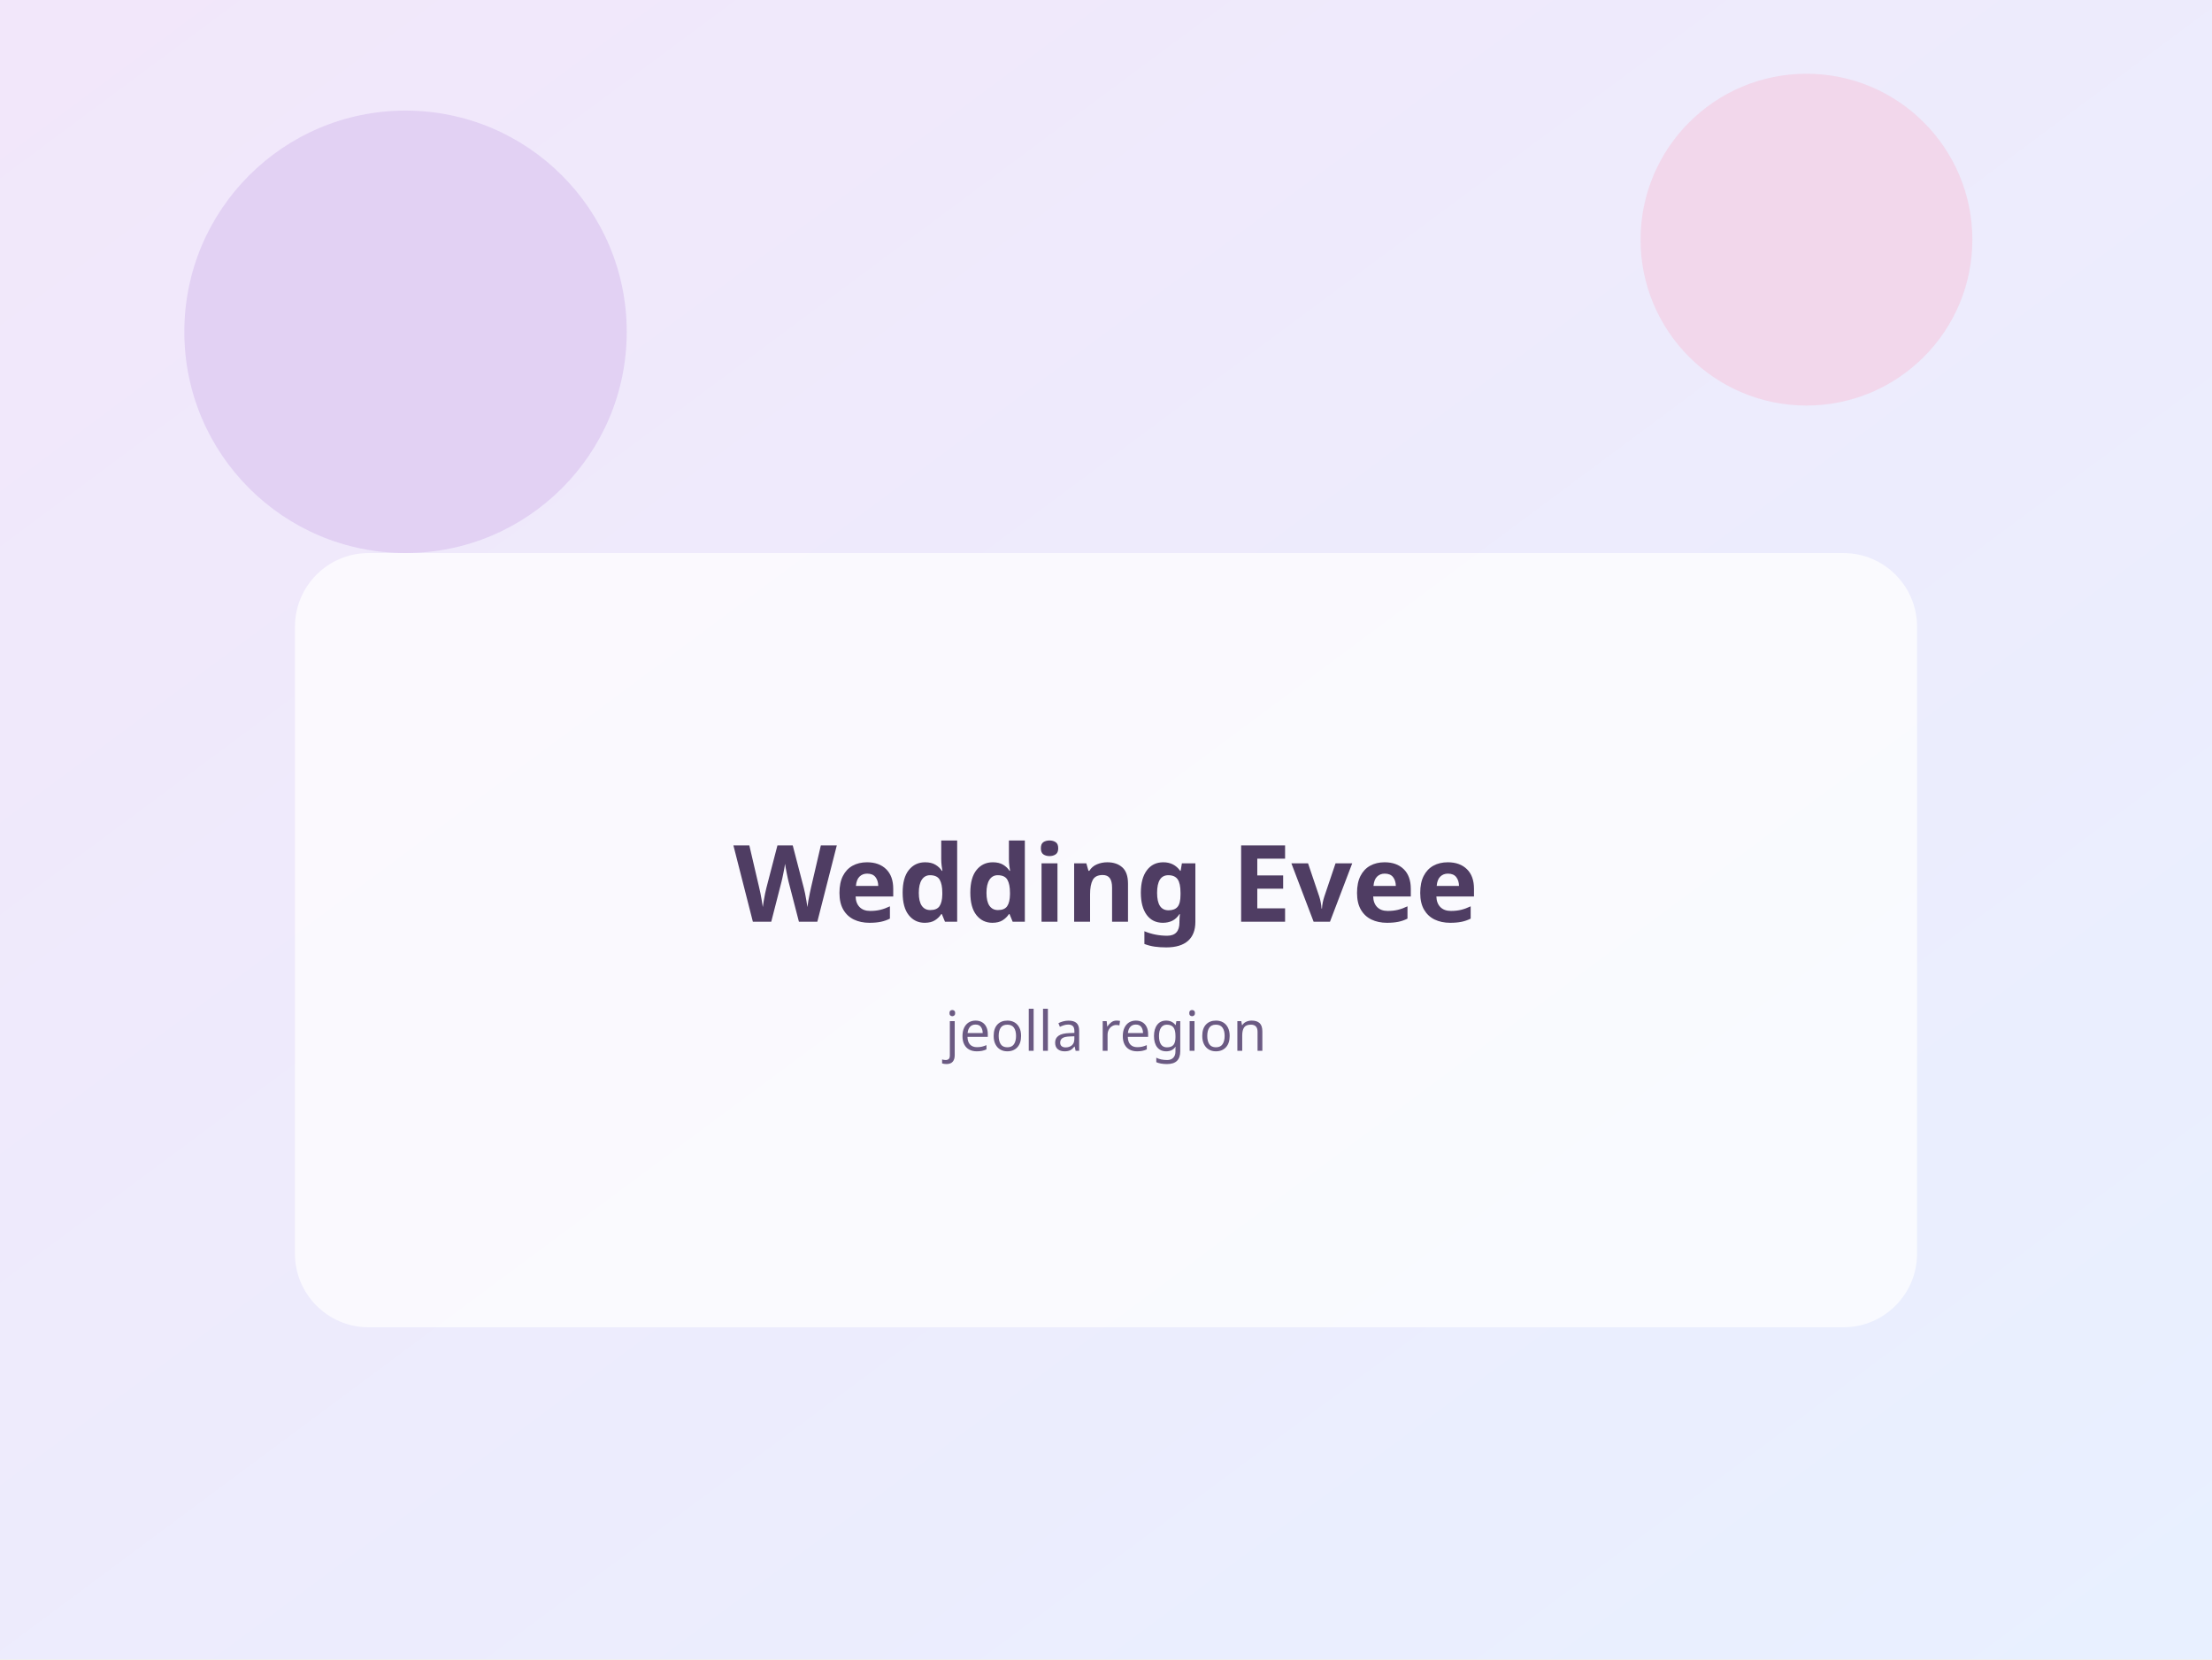
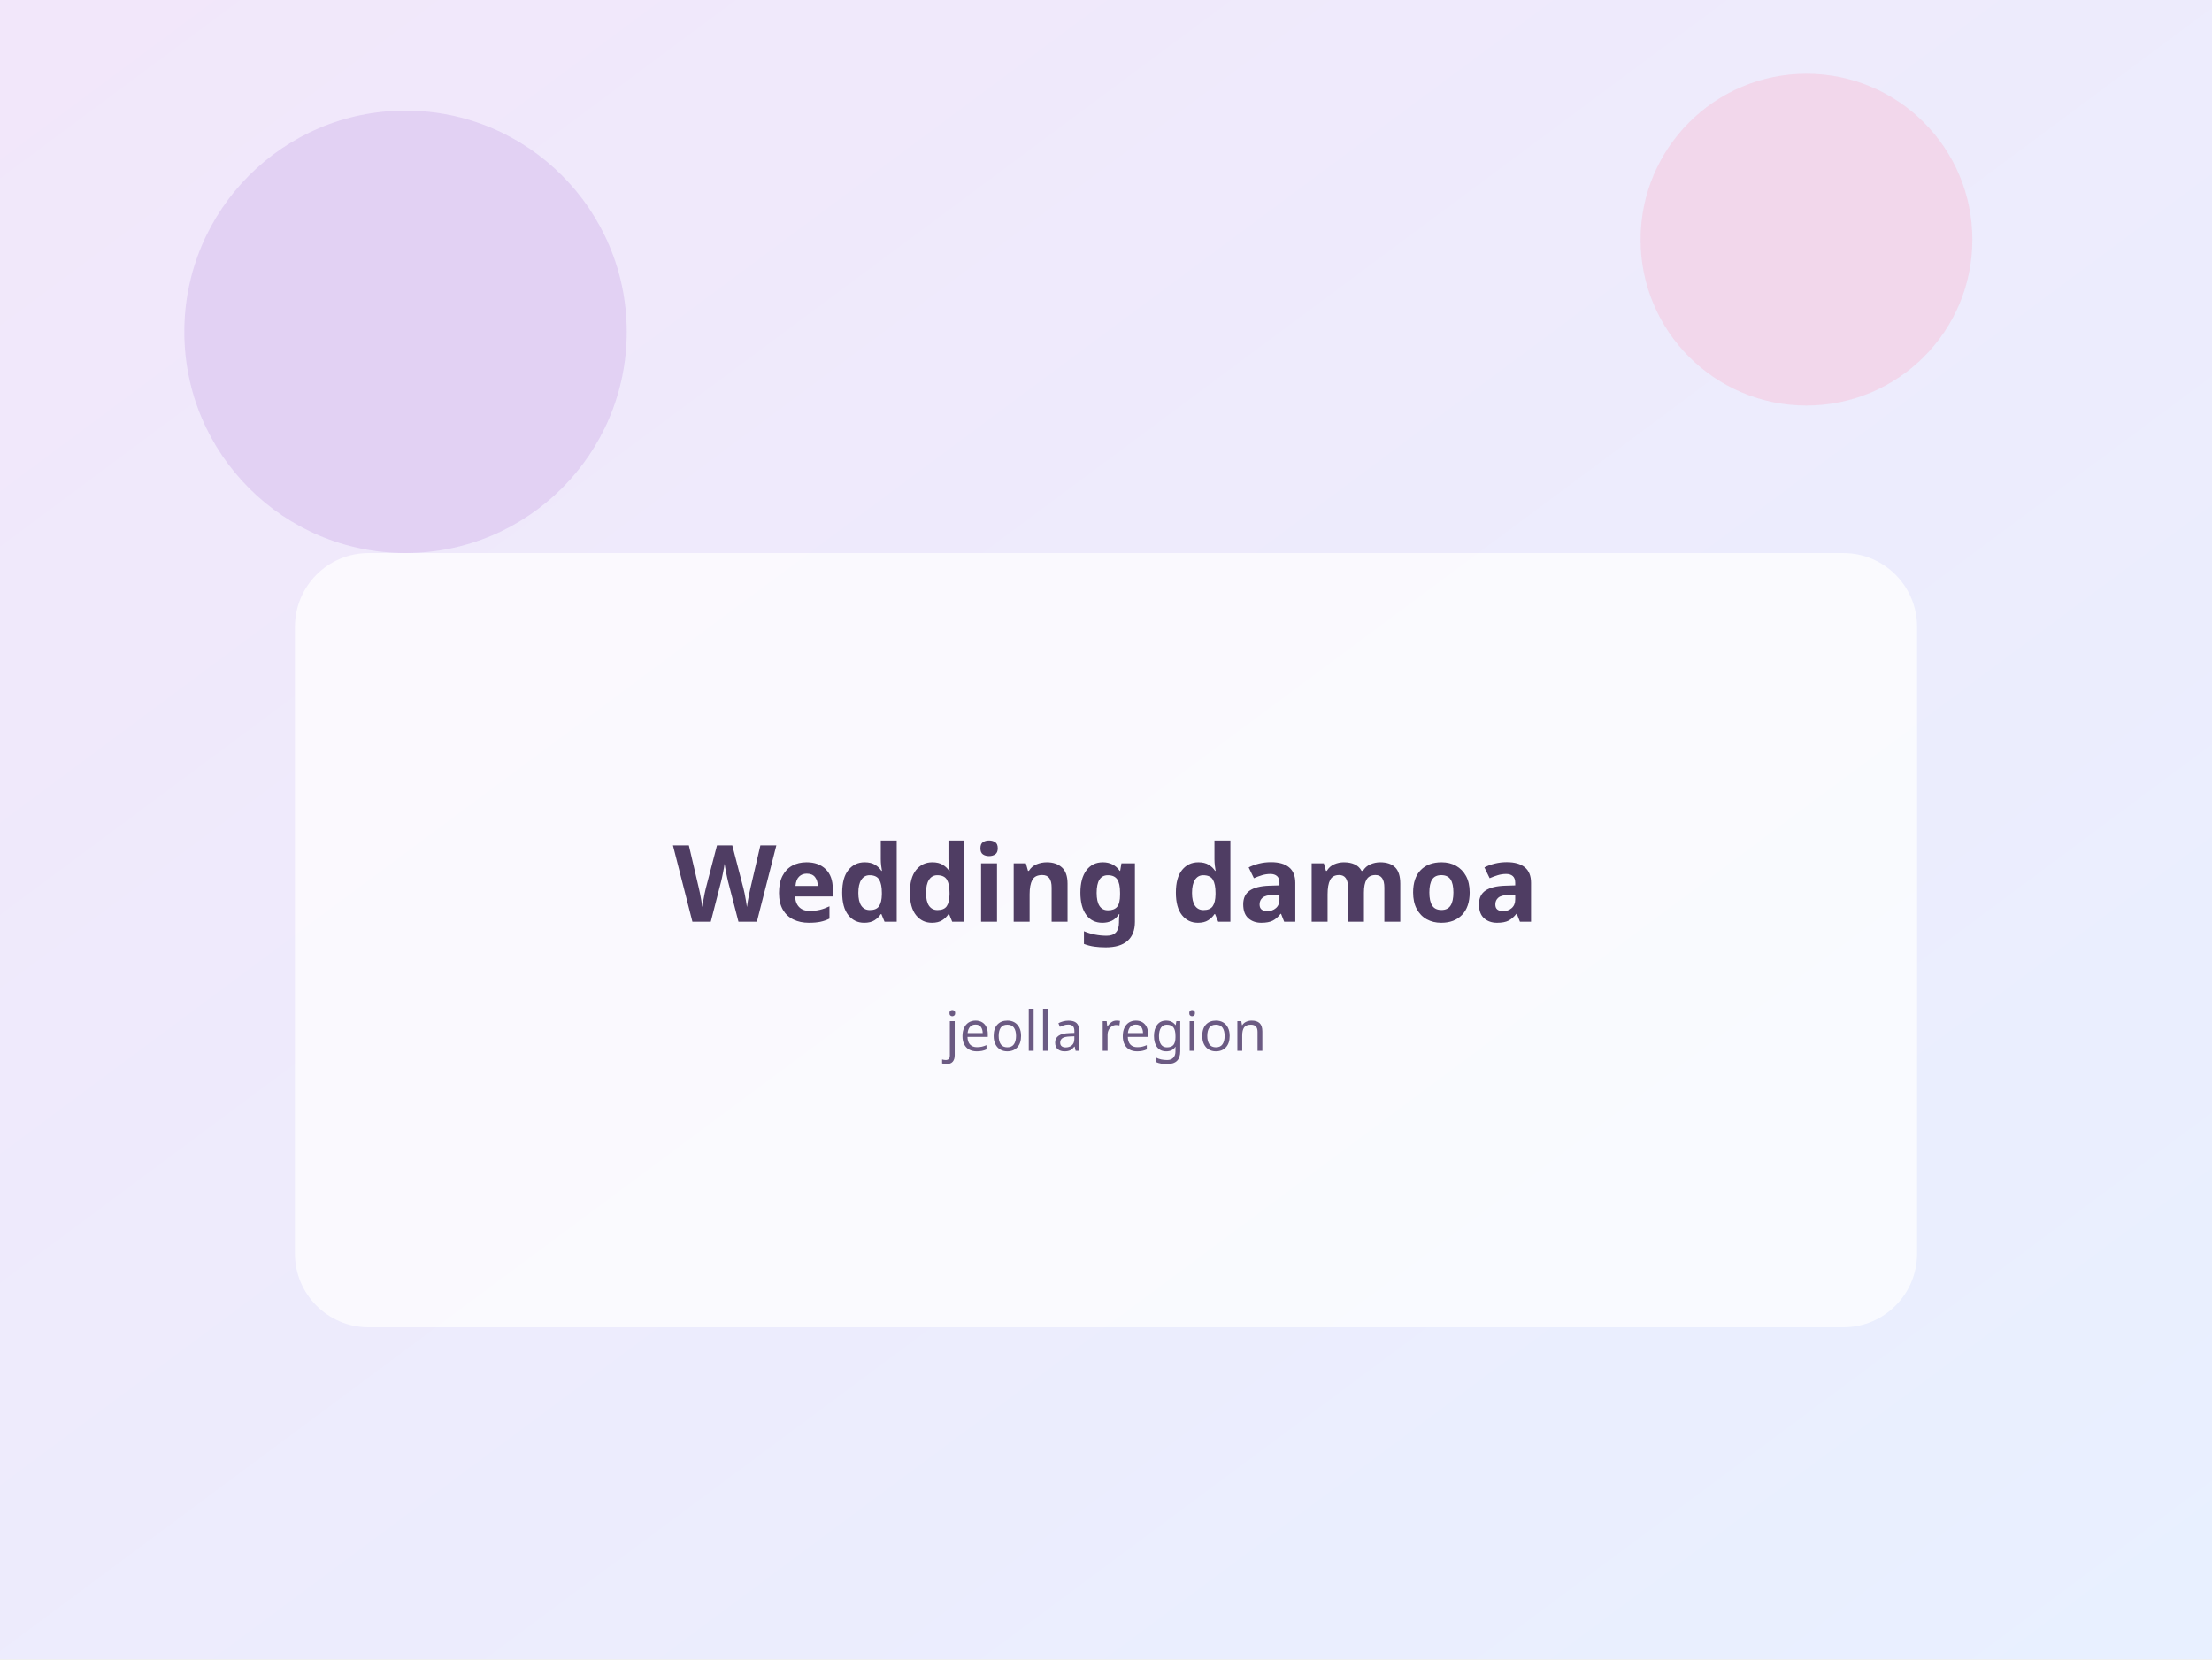
<svg xmlns="http://www.w3.org/2000/svg" width="1200" height="900" viewBox="0 0 1200 900" role="img" aria-label="jeolla fallback image">
  <defs>
    <linearGradient id="g" x1="0" x2="1" y1="0" y2="1">
      <stop offset="0%" stop-color="#F2E7FA" />
      <stop offset="100%" stop-color="#E8F0FF" />
    </linearGradient>
  </defs>
  <rect width="1200" height="900" fill="url(#g)" />
  <circle cx="220" cy="180" r="120" fill="#D8C1EF" opacity="0.6" />
  <circle cx="980" cy="130" r="90" fill="#F3CFE4" opacity="0.7" />
  <rect x="160" y="300" width="880" height="420" rx="40" fill="white" opacity="0.72" />
-   <text x="600" y="500" text-anchor="middle" font-size="58" fill="#4F3D63" font-family="Segoe UI, sans-serif" font-weight="700">Wedding Evee</text>
+   <text x="600" y="500" text-anchor="middle" font-size="58" fill="#4F3D63" font-family="Segoe UI, sans-serif" font-weight="700">Wedding damoa</text>
  <text x="600" y="570" text-anchor="middle" font-size="30" fill="#6B5A83" font-family="Segoe UI, sans-serif">jeolla region</text>
</svg>
